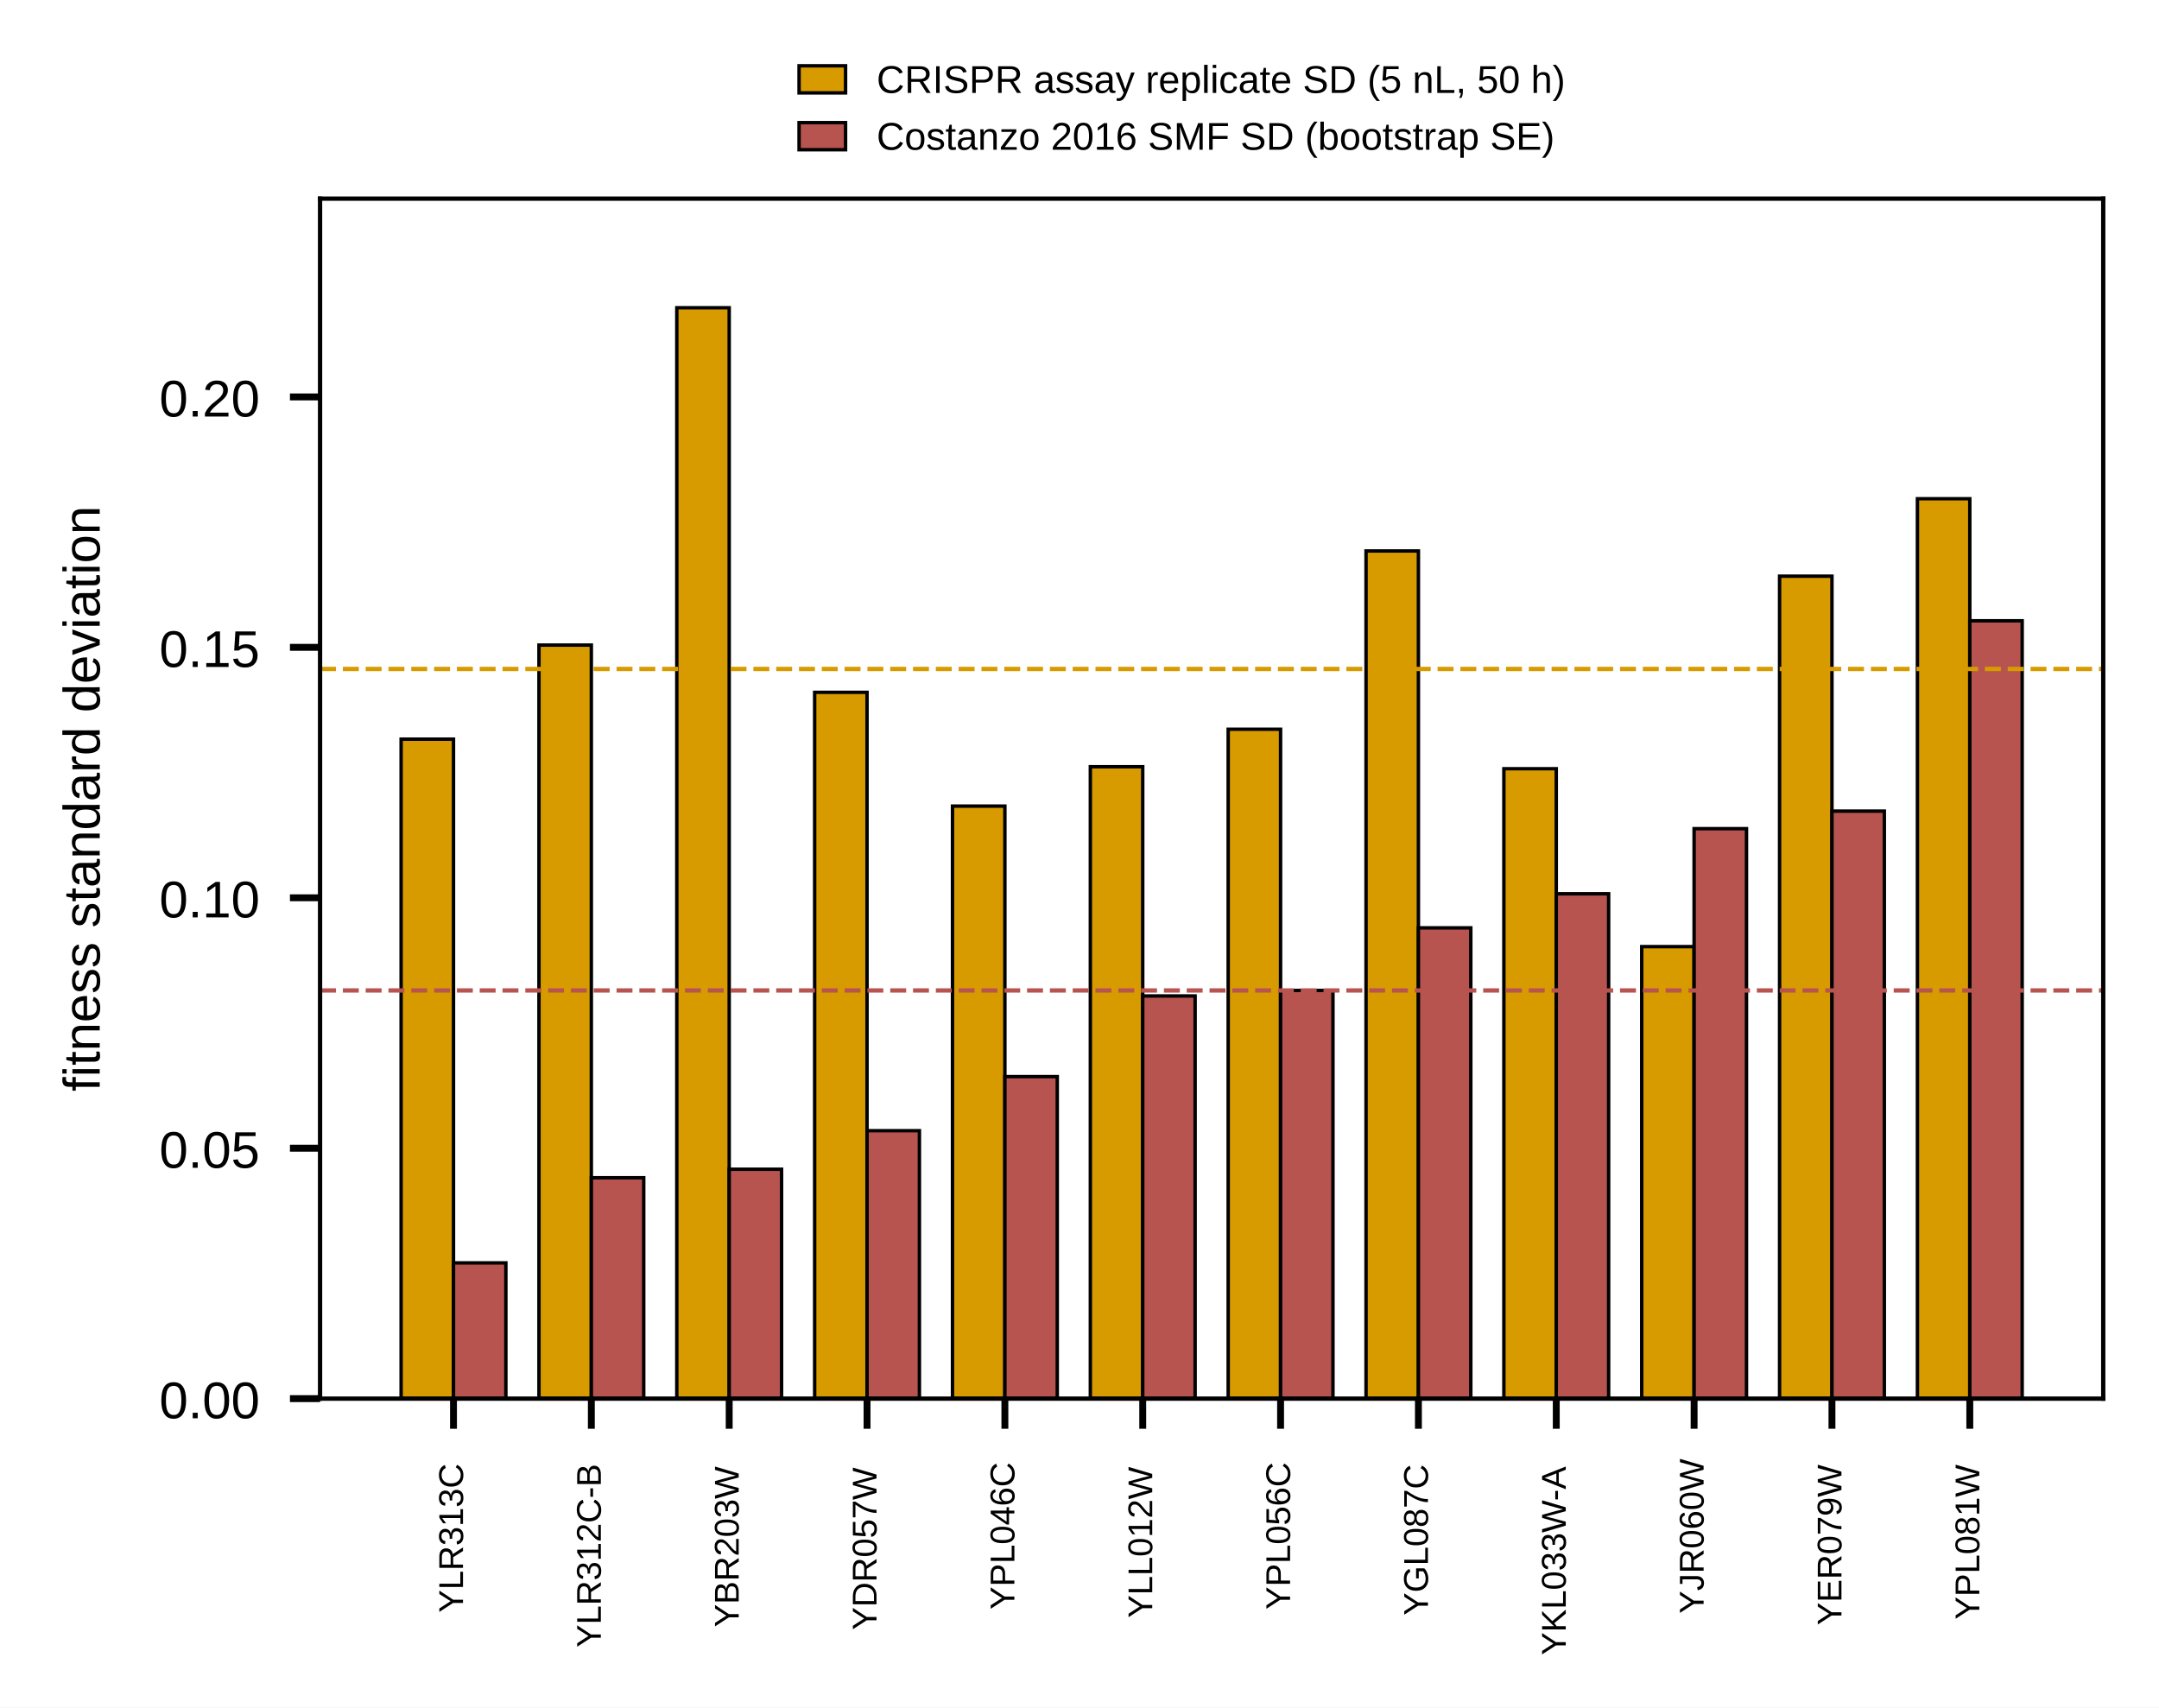
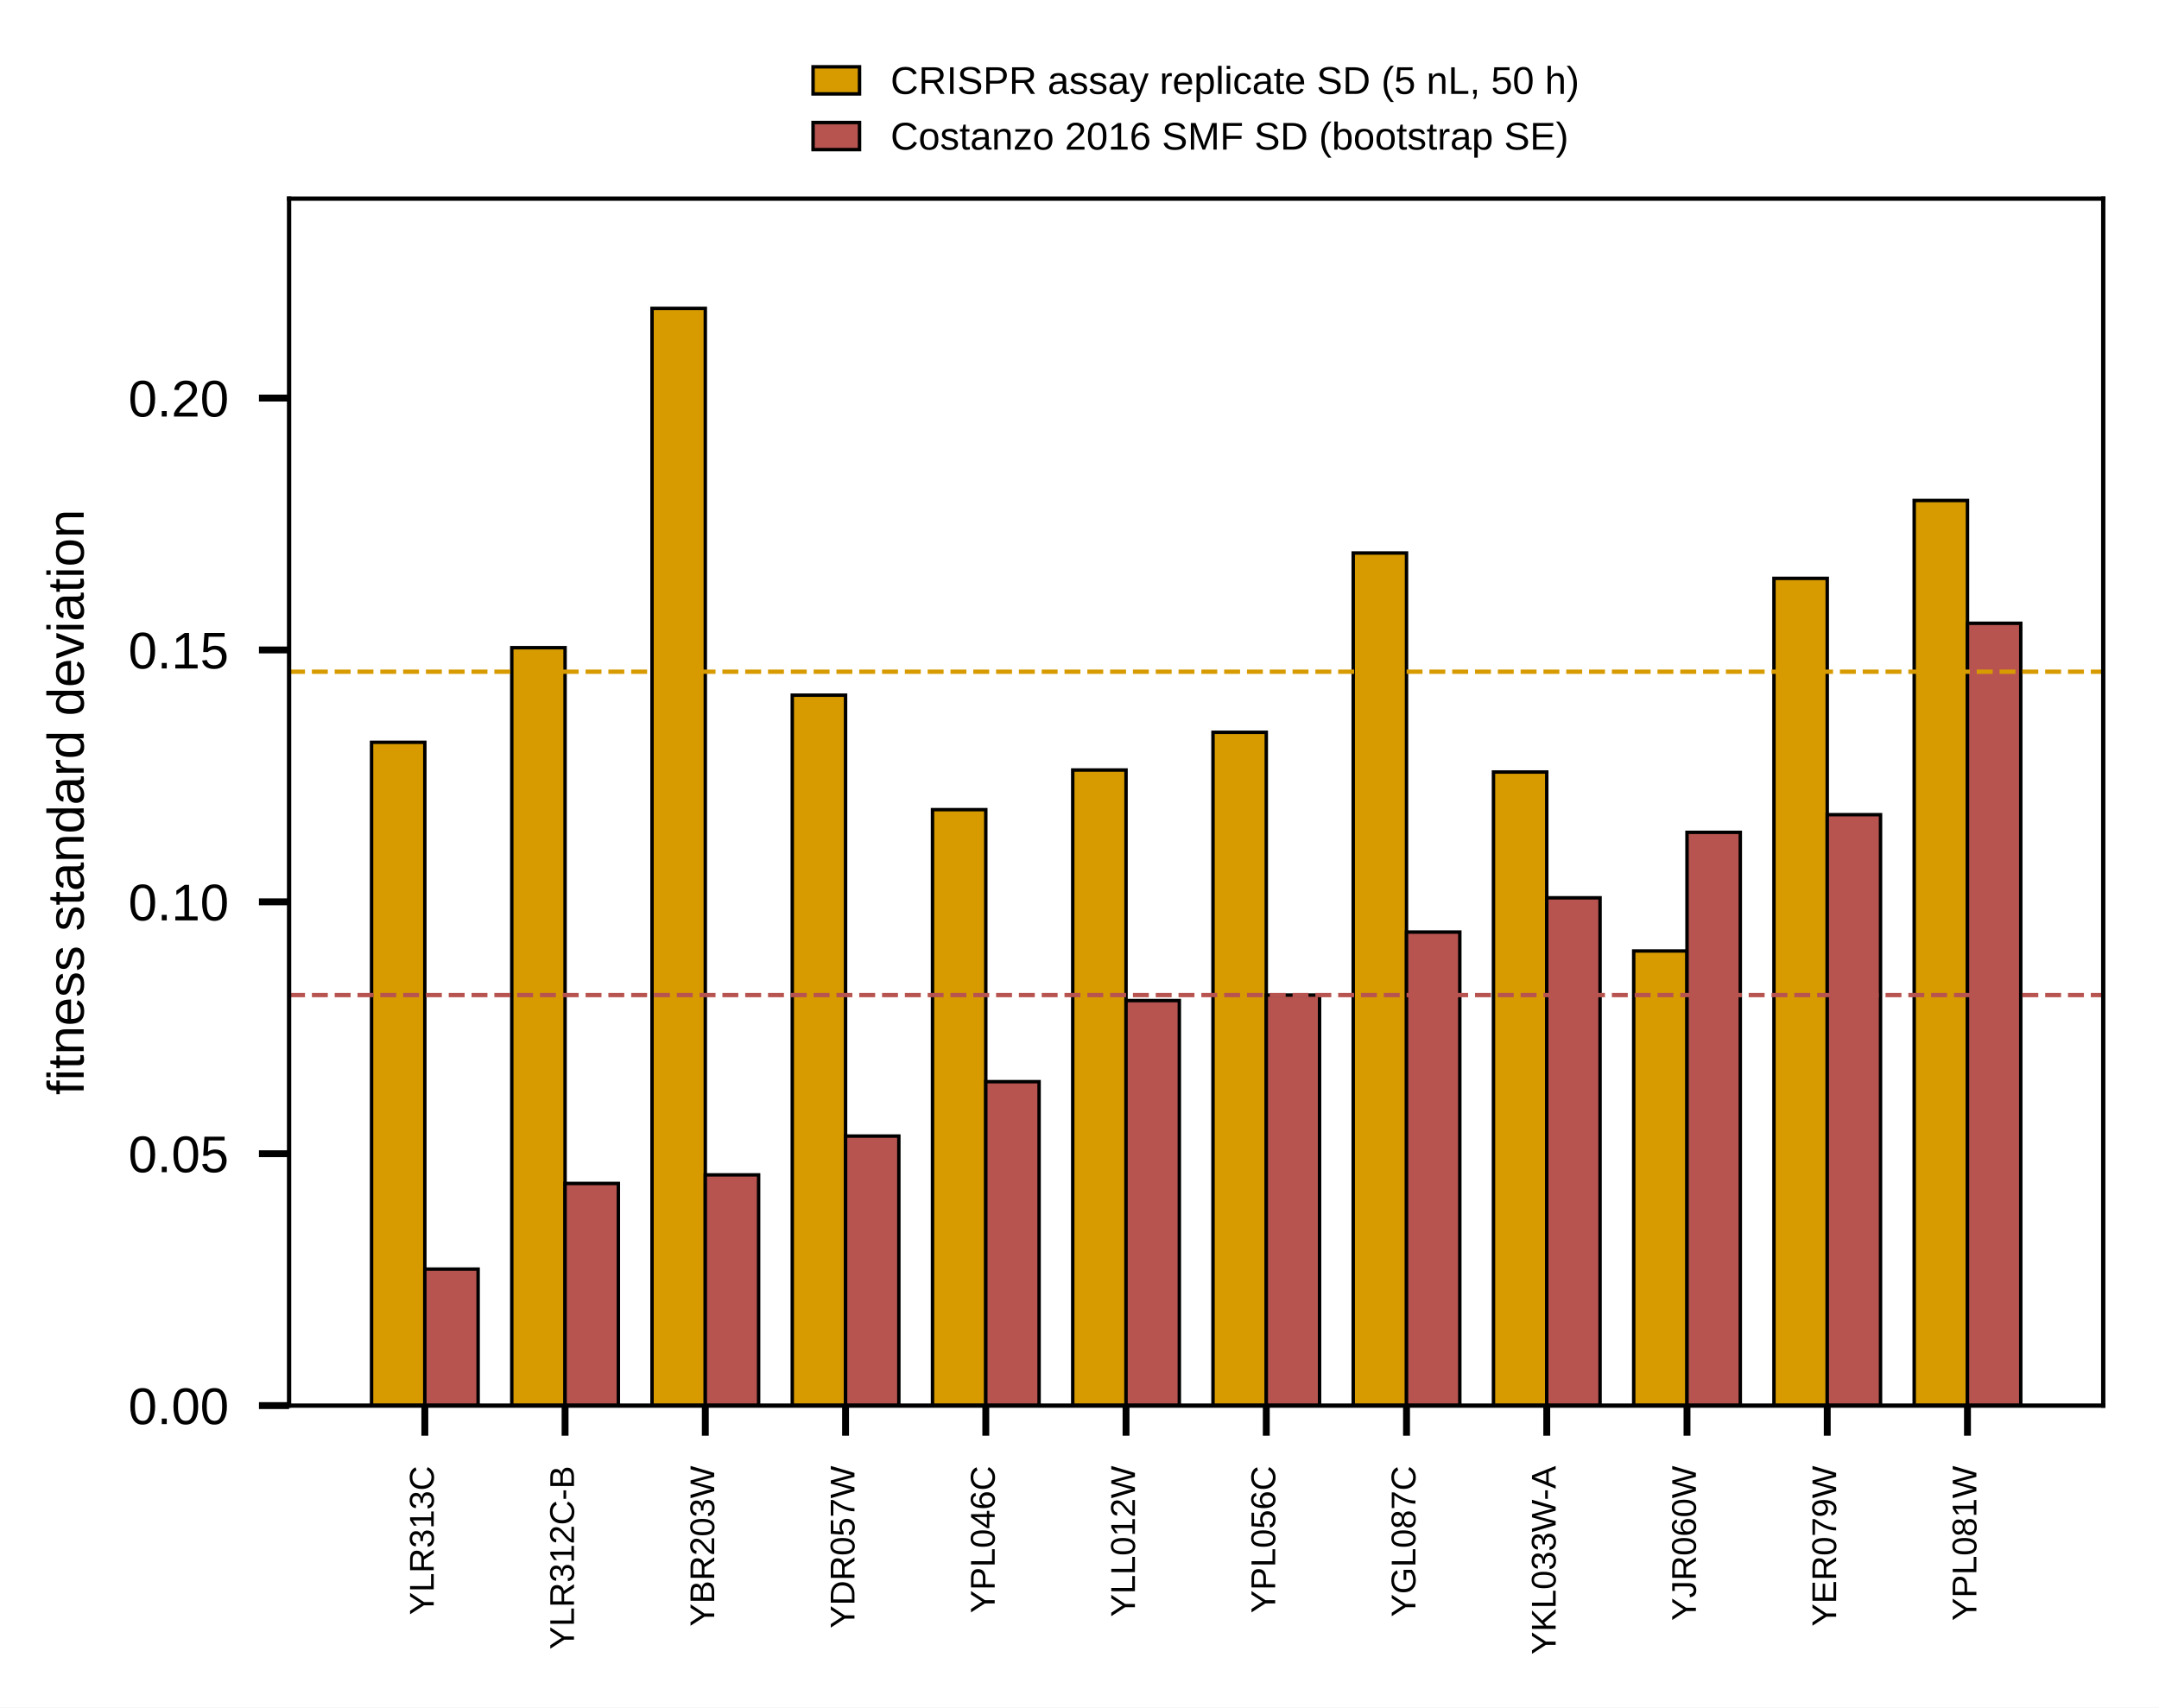
<svg xmlns="http://www.w3.org/2000/svg" xmlns:xlink="http://www.w3.org/1999/xlink" width="348.425" height="275.591" viewBox="0 0 348.425 275.591" version="1.1">
  <g transform="scale(1.388889)">
    <defs>
      <style type="text/css">*{stroke-linejoin: round; stroke-linecap: butt}</style>
    </defs>
    <g id="figure_1">
      <g id="patch_1">
        <path d="M 0 198.425  L 250.866 198.425  L 250.866 0  L 0 0  z " style="fill: #ffffff" />
      </g>
      <g id="axes_1">
        <g id="patch_2">
-           <path d="M 37.19 162.535  L 244.386 162.535  L 244.386 23.084  L 37.19 23.084  z " style="fill: #ffffff" />
+           <path d="M 33.59 163.345  L 244.386 163.345  L 244.386 23.084  L 33.59 23.084  z " style="fill: #ffffff" />
        </g>
        <g id="patch_3">
-           <path d="M 46.608 162.535  L 52.694 162.535  L 52.694 85.897  L 46.608 85.897  z " clip-path="url(#p6d61b32005)" style="fill: #d79b00; stroke: #000000; stroke-width: 0.4; stroke-linejoin: miter" />
+           <path d="M 43.172 163.345  L 49.364 163.345  L 49.364 86.262  L 43.172 86.262  z " clip-path="url(#pdaf0613693)" style="fill: #d79b00; stroke: #000000; stroke-width: 0.4; stroke-linejoin: miter" />
        </g>
        <g id="patch_4">
-           <path d="M 62.625 162.535  L 68.711 162.535  L 68.711 74.964  L 62.625 74.964  z " clip-path="url(#p6d61b32005)" style="fill: #d79b00; stroke: #000000; stroke-width: 0.4; stroke-linejoin: miter" />
+           <path d="M 59.467 163.345  L 65.659 163.345  L 65.659 75.265  L 59.467 75.265  z " clip-path="url(#pdaf0613693)" style="fill: #d79b00; stroke: #000000; stroke-width: 0.4; stroke-linejoin: miter" />
        </g>
        <g id="patch_5">
-           <path d="M 78.642 162.535  L 84.729 162.535  L 84.729 35.761  L 78.642 35.761  z " clip-path="url(#p6d61b32005)" style="fill: #d79b00; stroke: #000000; stroke-width: 0.4; stroke-linejoin: miter" />
+           <path d="M 75.762 163.345  L 81.954 163.345  L 81.954 35.835  L 75.762 35.835  z " clip-path="url(#pdaf0613693)" style="fill: #d79b00; stroke: #000000; stroke-width: 0.4; stroke-linejoin: miter" />
        </g>
        <g id="patch_6">
-           <path d="M 94.659 162.535  L 100.746 162.535  L 100.746 80.454  L 94.659 80.454  z " clip-path="url(#p6d61b32005)" style="fill: #d79b00; stroke: #000000; stroke-width: 0.4; stroke-linejoin: miter" />
+           <path d="M 92.058 163.345  L 98.25 163.345  L 98.25 80.787  L 92.058 80.787  z " clip-path="url(#pdaf0613693)" style="fill: #d79b00; stroke: #000000; stroke-width: 0.4; stroke-linejoin: miter" />
        </g>
        <g id="patch_7">
-           <path d="M 110.676 162.535  L 116.763 162.535  L 116.763 93.678  L 110.676 93.678  z " clip-path="url(#p6d61b32005)" style="fill: #d79b00; stroke: #000000; stroke-width: 0.4; stroke-linejoin: miter" />
+           <path d="M 108.353 163.345  L 114.545 163.345  L 114.545 94.089  L 108.353 94.089  z " clip-path="url(#pdaf0613693)" style="fill: #d79b00; stroke: #000000; stroke-width: 0.4; stroke-linejoin: miter" />
        </g>
        <g id="patch_8">
-           <path d="M 126.693 162.535  L 132.78 162.535  L 132.78 89.1  L 126.693 89.1  z " clip-path="url(#p6d61b32005)" style="fill: #d79b00; stroke: #000000; stroke-width: 0.4; stroke-linejoin: miter" />
+           <path d="M 124.648 163.345  L 130.84 163.345  L 130.84 89.484  L 124.648 89.484  z " clip-path="url(#pdaf0613693)" style="fill: #d79b00; stroke: #000000; stroke-width: 0.4; stroke-linejoin: miter" />
        </g>
        <g id="patch_9">
-           <path d="M 142.71 162.535  L 148.797 162.535  L 148.797 84.743  L 142.71 84.743  z " clip-path="url(#p6d61b32005)" style="fill: #d79b00; stroke: #000000; stroke-width: 0.4; stroke-linejoin: miter" />
+           <path d="M 140.944 163.345  L 147.136 163.345  L 147.136 85.101  L 140.944 85.101  z " clip-path="url(#pdaf0613693)" style="fill: #d79b00; stroke: #000000; stroke-width: 0.4; stroke-linejoin: miter" />
        </g>
        <g id="patch_10">
-           <path d="M 158.727 162.535  L 164.814 162.535  L 164.814 64.026  L 158.727 64.026  z " clip-path="url(#p6d61b32005)" style="fill: #d79b00; stroke: #000000; stroke-width: 0.4; stroke-linejoin: miter" />
+           <path d="M 157.239 163.345  L 163.431 163.345  L 163.431 64.264  L 157.239 64.264  z " clip-path="url(#pdaf0613693)" style="fill: #d79b00; stroke: #000000; stroke-width: 0.4; stroke-linejoin: miter" />
        </g>
        <g id="patch_11">
-           <path d="M 174.744 162.535  L 180.831 162.535  L 180.831 89.332  L 174.744 89.332  z " clip-path="url(#p6d61b32005)" style="fill: #d79b00; stroke: #000000; stroke-width: 0.4; stroke-linejoin: miter" />
+           <path d="M 173.534 163.345  L 179.726 163.345  L 179.726 89.717  L 173.534 89.717  z " clip-path="url(#pdaf0613693)" style="fill: #d79b00; stroke: #000000; stroke-width: 0.4; stroke-linejoin: miter" />
        </g>
        <g id="patch_12">
-           <path d="M 190.761 162.535  L 196.848 162.535  L 196.848 110.006  L 190.761 110.006  z " clip-path="url(#p6d61b32005)" style="fill: #d79b00; stroke: #000000; stroke-width: 0.4; stroke-linejoin: miter" />
+           <path d="M 189.829 163.345  L 196.022 163.345  L 196.022 110.511  L 189.829 110.511  z " clip-path="url(#pdaf0613693)" style="fill: #d79b00; stroke: #000000; stroke-width: 0.4; stroke-linejoin: miter" />
        </g>
        <g id="patch_13">
-           <path d="M 206.778 162.535  L 212.865 162.535  L 212.865 66.957  L 206.778 66.957  z " clip-path="url(#p6d61b32005)" style="fill: #d79b00; stroke: #000000; stroke-width: 0.4; stroke-linejoin: miter" />
+           <path d="M 206.125 163.345  L 212.317 163.345  L 212.317 67.212  L 206.125 67.212  z " clip-path="url(#pdaf0613693)" style="fill: #d79b00; stroke: #000000; stroke-width: 0.4; stroke-linejoin: miter" />
        </g>
        <g id="patch_14">
-           <path d="M 222.795 162.535  L 228.882 162.535  L 228.882 57.957  L 222.795 57.957  z " clip-path="url(#p6d61b32005)" style="fill: #d79b00; stroke: #000000; stroke-width: 0.4; stroke-linejoin: miter" />
+           <path d="M 222.42 163.345  L 228.612 163.345  L 228.612 58.16  L 222.42 58.16  z " clip-path="url(#pdaf0613693)" style="fill: #d79b00; stroke: #000000; stroke-width: 0.4; stroke-linejoin: miter" />
        </g>
        <g id="patch_15">
-           <path d="M 52.694 162.535  L 58.781 162.535  L 58.781 146.762  L 52.694 146.762  z " clip-path="url(#p6d61b32005)" style="fill: #b85450; stroke: #000000; stroke-width: 0.4; stroke-linejoin: miter" />
+           <path d="M 49.364 163.345  L 55.556 163.345  L 55.556 147.48  L 49.364 147.48  z " clip-path="url(#pdaf0613693)" style="fill: #b85450; stroke: #000000; stroke-width: 0.4; stroke-linejoin: miter" />
        </g>
        <g id="patch_16">
-           <path d="M 68.711 162.535  L 74.798 162.535  L 74.798 136.867  L 68.711 136.867  z " clip-path="url(#p6d61b32005)" style="fill: #b85450; stroke: #000000; stroke-width: 0.4; stroke-linejoin: miter" />
+           <path d="M 65.659 163.345  L 71.851 163.345  L 71.851 137.528  L 65.659 137.528  z " clip-path="url(#pdaf0613693)" style="fill: #b85450; stroke: #000000; stroke-width: 0.4; stroke-linejoin: miter" />
        </g>
        <g id="patch_17">
-           <path d="M 84.729 162.535  L 90.815 162.535  L 90.815 135.877  L 84.729 135.877  z " clip-path="url(#p6d61b32005)" style="fill: #b85450; stroke: #000000; stroke-width: 0.4; stroke-linejoin: miter" />
+           <path d="M 81.954 163.345  L 88.147 163.345  L 88.147 136.533  L 81.954 136.533  z " clip-path="url(#pdaf0613693)" style="fill: #b85450; stroke: #000000; stroke-width: 0.4; stroke-linejoin: miter" />
        </g>
        <g id="patch_18">
-           <path d="M 100.746 162.535  L 106.832 162.535  L 106.832 131.396  L 100.746 131.396  z " clip-path="url(#p6d61b32005)" style="fill: #b85450; stroke: #000000; stroke-width: 0.4; stroke-linejoin: miter" />
+           <path d="M 98.25 163.345  L 104.442 163.345  L 104.442 132.025  L 98.25 132.025  z " clip-path="url(#pdaf0613693)" style="fill: #b85450; stroke: #000000; stroke-width: 0.4; stroke-linejoin: miter" />
        </g>
        <g id="patch_19">
-           <path d="M 116.763 162.535  L 122.849 162.535  L 122.849 125.11  L 116.763 125.11  z " clip-path="url(#p6d61b32005)" style="fill: #b85450; stroke: #000000; stroke-width: 0.4; stroke-linejoin: miter" />
+           <path d="M 114.545 163.345  L 120.737 163.345  L 120.737 125.702  L 114.545 125.702  z " clip-path="url(#pdaf0613693)" style="fill: #b85450; stroke: #000000; stroke-width: 0.4; stroke-linejoin: miter" />
        </g>
        <g id="patch_20">
-           <path d="M 132.78 162.535  L 138.866 162.535  L 138.866 115.739  L 132.78 115.739  z " clip-path="url(#p6d61b32005)" style="fill: #b85450; stroke: #000000; stroke-width: 0.4; stroke-linejoin: miter" />
+           <path d="M 130.84 163.345  L 137.033 163.345  L 137.033 116.277  L 130.84 116.277  z " clip-path="url(#pdaf0613693)" style="fill: #b85450; stroke: #000000; stroke-width: 0.4; stroke-linejoin: miter" />
        </g>
        <g id="patch_21">
-           <path d="M 148.797 162.535  L 154.883 162.535  L 154.883 115.098  L 148.797 115.098  z " clip-path="url(#p6d61b32005)" style="fill: #b85450; stroke: #000000; stroke-width: 0.4; stroke-linejoin: miter" />
+           <path d="M 147.136 163.345  L 153.328 163.345  L 153.328 115.633  L 147.136 115.633  z " clip-path="url(#pdaf0613693)" style="fill: #b85450; stroke: #000000; stroke-width: 0.4; stroke-linejoin: miter" />
        </g>
        <g id="patch_22">
-           <path d="M 164.814 162.535  L 170.9 162.535  L 170.9 107.823  L 164.814 107.823  z " clip-path="url(#p6d61b32005)" style="fill: #b85450; stroke: #000000; stroke-width: 0.4; stroke-linejoin: miter" />
+           <path d="M 163.431 163.345  L 169.623 163.345  L 169.623 108.315  L 163.431 108.315  z " clip-path="url(#pdaf0613693)" style="fill: #b85450; stroke: #000000; stroke-width: 0.4; stroke-linejoin: miter" />
        </g>
        <g id="patch_23">
-           <path d="M 180.831 162.535  L 186.917 162.535  L 186.917 103.865  L 180.831 103.865  z " clip-path="url(#p6d61b32005)" style="fill: #b85450; stroke: #000000; stroke-width: 0.4; stroke-linejoin: miter" />
+           <path d="M 179.726 163.345  L 185.919 163.345  L 185.919 104.334  L 179.726 104.334  z " clip-path="url(#pdaf0613693)" style="fill: #b85450; stroke: #000000; stroke-width: 0.4; stroke-linejoin: miter" />
        </g>
        <g id="patch_24">
-           <path d="M 196.848 162.535  L 202.934 162.535  L 202.934 96.298  L 196.848 96.298  z " clip-path="url(#p6d61b32005)" style="fill: #b85450; stroke: #000000; stroke-width: 0.4; stroke-linejoin: miter" />
+           <path d="M 196.022 163.345  L 202.214 163.345  L 202.214 96.724  L 196.022 96.724  z " clip-path="url(#pdaf0613693)" style="fill: #b85450; stroke: #000000; stroke-width: 0.4; stroke-linejoin: miter" />
        </g>
        <g id="patch_25">
-           <path d="M 212.865 162.535  L 218.951 162.535  L 218.951 94.261  L 212.865 94.261  z " clip-path="url(#p6d61b32005)" style="fill: #b85450; stroke: #000000; stroke-width: 0.4; stroke-linejoin: miter" />
+           <path d="M 212.317 163.345  L 218.509 163.345  L 218.509 94.675  L 212.317 94.675  z " clip-path="url(#pdaf0613693)" style="fill: #b85450; stroke: #000000; stroke-width: 0.4; stroke-linejoin: miter" />
        </g>
        <g id="patch_26">
-           <path d="M 228.882 162.535  L 234.968 162.535  L 234.968 72.143  L 228.882 72.143  z " clip-path="url(#p6d61b32005)" style="fill: #b85450; stroke: #000000; stroke-width: 0.4; stroke-linejoin: miter" />
+           <path d="M 228.612 163.345  L 234.804 163.345  L 234.804 72.428  L 228.612 72.428  z " clip-path="url(#pdaf0613693)" style="fill: #b85450; stroke: #000000; stroke-width: 0.4; stroke-linejoin: miter" />
        </g>
        <g id="matplotlib.axis_1">
          <g id="xtick_1">
            <g id="line2d_1">
              <defs>
-                 <path id="m6147527d69" d="M 0 0  L 0 3.5  " style="stroke: #000000; stroke-width: 0.8" />
+                 <path id="m6e0324698a" d="M 0 0  L 0 3.5  " style="stroke: #000000; stroke-width: 0.8" />
              </defs>
              <g>
-                 <use xlink:href="#m6147527d69" x="52.694" y="162.535" style="stroke: #000000; stroke-width: 0.8" />
+                 <use xlink:href="#m6e0324698a" x="49.364" y="163.345" style="stroke: #000000; stroke-width: 0.8" />
              </g>
            </g>
            <g id="text_1">
-               <text style="font-size: 4px; font-family: 'Arial'" transform="translate(53.79822 187.4146) rotate(-90)">YLR313C</text>
+               <text style="font-size: 4px; font-family: 'Arial'" transform="translate(50.39792 187.6883) rotate(-90)">YLR313C</text>
            </g>
          </g>
          <g id="xtick_2">
            <g id="line2d_2">
              <g>
-                 <use xlink:href="#m6147527d69" x="68.711" y="162.535" style="stroke: #000000; stroke-width: 0.8" />
+                 <use xlink:href="#m6e0324698a" x="65.659" y="163.345" style="stroke: #000000; stroke-width: 0.8" />
              </g>
            </g>
            <g id="text_2">
-               <text style="font-size: 4px; font-family: 'Arial'" transform="translate(69.81524 191.4571) rotate(-90)">YLR312C-B</text>
+               <text style="font-size: 4px; font-family: 'Arial'" transform="translate(66.69323 191.6883) rotate(-90)">YLR312C-B</text>
            </g>
          </g>
          <g id="xtick_3">
            <g id="line2d_3">
              <g>
-                 <use xlink:href="#m6147527d69" x="84.729" y="162.535" style="stroke: #000000; stroke-width: 0.8" />
+                 <use xlink:href="#m6e0324698a" x="81.954" y="163.345" style="stroke: #000000; stroke-width: 0.8" />
              </g>
            </g>
            <g id="text_3">
-               <text style="font-size: 4px; font-family: 'Arial'" transform="translate(85.83226 189.0921) rotate(-90)">YBR203W</text>
+               <text style="font-size: 4px; font-family: 'Arial'" transform="translate(82.98855 189.0189) rotate(-90)">YBR203W</text>
            </g>
          </g>
          <g id="xtick_4">
            <g id="line2d_4">
              <g>
-                 <use xlink:href="#m6147527d69" x="100.746" y="162.535" style="stroke: #000000; stroke-width: 0.8" />
+                 <use xlink:href="#m6e0324698a" x="98.25" y="163.345" style="stroke: #000000; stroke-width: 0.8" />
              </g>
            </g>
            <g id="text_4">
-               <text style="font-size: 4px; font-family: 'Arial'" transform="translate(101.8493 189.4277) rotate(-90)">YDR057W</text>
+               <text style="font-size: 4px; font-family: 'Arial'" transform="translate(99.28386 189.2396) rotate(-90)">YDR057W</text>
            </g>
          </g>
          <g id="xtick_5">
            <g id="line2d_5">
              <g>
-                 <use xlink:href="#m6147527d69" x="116.763" y="162.535" style="stroke: #000000; stroke-width: 0.8" />
+                 <use xlink:href="#m6e0324698a" x="114.545" y="163.345" style="stroke: #000000; stroke-width: 0.8" />
              </g>
            </g>
            <g id="text_5">
-               <text style="font-size: 4px; font-family: 'Arial'" transform="translate(117.8663 187.0471) rotate(-90)">YPL046C</text>
+               <text style="font-size: 4px; font-family: 'Arial'" transform="translate(115.5792 187.4677) rotate(-90)">YPL046C</text>
            </g>
          </g>
          <g id="xtick_6">
            <g id="line2d_6">
              <g>
-                 <use xlink:href="#m6147527d69" x="132.78" y="162.535" style="stroke: #000000; stroke-width: 0.8" />
+                 <use xlink:href="#m6e0324698a" x="130.84" y="163.345" style="stroke: #000000; stroke-width: 0.8" />
              </g>
            </g>
            <g id="text_6">
-               <text style="font-size: 4px; font-family: 'Arial'" transform="translate(133.8833 188.0258) rotate(-90)">YLL012W</text>
+               <text style="font-size: 4px; font-family: 'Arial'" transform="translate(131.8745 187.9108) rotate(-90)">YLL012W</text>
            </g>
          </g>
          <g id="xtick_7">
            <g id="line2d_7">
              <g>
-                 <use xlink:href="#m6147527d69" x="148.797" y="162.535" style="stroke: #000000; stroke-width: 0.8" />
+                 <use xlink:href="#m6e0324698a" x="147.136" y="163.345" style="stroke: #000000; stroke-width: 0.8" />
              </g>
            </g>
            <g id="text_7">
-               <text style="font-size: 4px; font-family: 'Arial'" transform="translate(149.9003 187.0471) rotate(-90)">YPL056C</text>
+               <text style="font-size: 4px; font-family: 'Arial'" transform="translate(148.1698 187.4677) rotate(-90)">YPL056C</text>
            </g>
          </g>
          <g id="xtick_8">
            <g id="line2d_8">
              <g>
-                 <use xlink:href="#m6147527d69" x="164.814" y="162.535" style="stroke: #000000; stroke-width: 0.8" />
+                 <use xlink:href="#m6e0324698a" x="163.431" y="163.345" style="stroke: #000000; stroke-width: 0.8" />
              </g>
            </g>
            <g id="text_8">
-               <text style="font-size: 4px; font-family: 'Arial'" transform="translate(165.9173 187.7346) rotate(-90)">YGL087C</text>
+               <text style="font-size: 4px; font-family: 'Arial'" transform="translate(164.4651 187.9108) rotate(-90)">YGL087C</text>
            </g>
          </g>
          <g id="xtick_9">
            <g id="line2d_9">
              <g>
-                 <use xlink:href="#m6147527d69" x="180.831" y="162.535" style="stroke: #000000; stroke-width: 0.8" />
+                 <use xlink:href="#m6e0324698a" x="179.726" y="163.345" style="stroke: #000000; stroke-width: 0.8" />
              </g>
            </g>
            <g id="text_9">
-               <text style="font-size: 4px; font-family: 'Arial'" transform="translate(181.9344 192.3496) rotate(-90)">YKL033W-A</text>
+               <text style="font-size: 4px; font-family: 'Arial'" transform="translate(180.7604 192.2846) rotate(-90)">YKL033W-A</text>
            </g>
          </g>
          <g id="xtick_10">
            <g id="line2d_10">
              <g>
-                 <use xlink:href="#m6147527d69" x="196.848" y="162.535" style="stroke: #000000; stroke-width: 0.8" />
+                 <use xlink:href="#m6e0324698a" x="196.022" y="163.345" style="stroke: #000000; stroke-width: 0.8" />
              </g>
            </g>
            <g id="text_10">
-               <text style="font-size: 4px; font-family: 'Arial'" transform="translate(197.9514 187.5277) rotate(-90)">YJR060W</text>
+               <text style="font-size: 4px; font-family: 'Arial'" transform="translate(197.0557 188.3508) rotate(-90)">YJR060W</text>
            </g>
          </g>
          <g id="xtick_11">
            <g id="line2d_11">
              <g>
-                 <use xlink:href="#m6147527d69" x="212.865" y="162.535" style="stroke: #000000; stroke-width: 0.8" />
+                 <use xlink:href="#m6e0324698a" x="212.317" y="163.345" style="stroke: #000000; stroke-width: 0.8" />
              </g>
            </g>
            <g id="text_11">
-               <text style="font-size: 4px; font-family: 'Arial'" transform="translate(213.9684 188.8752) rotate(-90)">YER079W</text>
+               <text style="font-size: 4px; font-family: 'Arial'" transform="translate(213.351 189.0189) rotate(-90)">YER079W</text>
            </g>
          </g>
          <g id="xtick_12">
            <g id="line2d_12">
              <g>
-                 <use xlink:href="#m6147527d69" x="228.882" y="162.535" style="stroke: #000000; stroke-width: 0.8" />
+                 <use xlink:href="#m6e0324698a" x="228.612" y="163.345" style="stroke: #000000; stroke-width: 0.8" />
              </g>
            </g>
            <g id="text_12">
-               <text style="font-size: 4px; font-family: 'Arial'" transform="translate(229.9854 188.2089) rotate(-90)">YPL081W</text>
+               <text style="font-size: 4px; font-family: 'Arial'" transform="translate(229.6463 188.3546) rotate(-90)">YPL081W</text>
            </g>
          </g>
        </g>
        <g id="matplotlib.axis_2">
          <g id="ytick_1">
            <g id="line2d_13">
              <defs>
-                 <path id="m0076dbf248" d="M 0 0  L -3.5 0  " style="stroke: #000000; stroke-width: 0.8" />
+                 <path id="mb3f189ccb0" d="M 0 0  L -3.5 0  " style="stroke: #000000; stroke-width: 0.8" />
              </defs>
              <g>
-                 <use xlink:href="#m0076dbf248" x="37.19" y="162.535" style="stroke: #000000; stroke-width: 0.8" />
+                 <use xlink:href="#mb3f189ccb0" x="33.59" y="163.345" style="stroke: #000000; stroke-width: 0.8" />
              </g>
            </g>
            <g id="text_13">
-               <text style="font-size: 6px; font-family: 'Arial'; text-anchor: end" x="30.19" y="164.815" transform="rotate(-0 30.19 164.8147)">0.00</text>
+               <text style="font-size: 6px; font-family: 'Arial'; text-anchor: end" x="26.59" y="165.493" transform="rotate(-0 26.59 165.4925)">0.00</text>
            </g>
          </g>
          <g id="ytick_2">
            <g id="line2d_14">
              <g>
-                 <use xlink:href="#m0076dbf248" x="37.19" y="133.433" style="stroke: #000000; stroke-width: 0.8" />
+                 <use xlink:href="#mb3f189ccb0" x="33.59" y="134.074" style="stroke: #000000; stroke-width: 0.8" />
              </g>
            </g>
            <g id="text_14">
-               <text style="font-size: 6px; font-family: 'Arial'; text-anchor: end" x="30.19" y="135.712" transform="rotate(-0 30.19 135.7124)">0.05</text>
+               <text style="font-size: 6px; font-family: 'Arial'; text-anchor: end" x="26.59" y="136.221" transform="rotate(-0 26.59 136.2212)">0.05</text>
            </g>
          </g>
          <g id="ytick_3">
            <g id="line2d_15">
              <g>
-                 <use xlink:href="#m0076dbf248" x="37.19" y="104.331" style="stroke: #000000; stroke-width: 0.8" />
+                 <use xlink:href="#mb3f189ccb0" x="33.59" y="104.802" style="stroke: #000000; stroke-width: 0.8" />
              </g>
            </g>
            <g id="text_15">
-               <text style="font-size: 6px; font-family: 'Arial'; text-anchor: end" x="30.19" y="106.61" transform="rotate(-0 30.19 106.6101)">0.10</text>
+               <text style="font-size: 6px; font-family: 'Arial'; text-anchor: end" x="26.59" y="106.95" transform="rotate(-0 26.59 106.9498)">0.10</text>
            </g>
          </g>
          <g id="ytick_4">
            <g id="line2d_16">
              <g>
-                 <use xlink:href="#m0076dbf248" x="37.19" y="75.228" style="stroke: #000000; stroke-width: 0.8" />
+                 <use xlink:href="#mb3f189ccb0" x="33.59" y="75.531" style="stroke: #000000; stroke-width: 0.8" />
              </g>
            </g>
            <g id="text_16">
-               <text style="font-size: 6px; font-family: 'Arial'; text-anchor: end" x="30.19" y="77.508" transform="rotate(-0 30.19 77.5078)">0.15</text>
+               <text style="font-size: 6px; font-family: 'Arial'; text-anchor: end" x="26.59" y="77.678" transform="rotate(-0 26.59 77.67849)">0.15</text>
            </g>
          </g>
          <g id="ytick_5">
            <g id="line2d_17">
              <g>
-                 <use xlink:href="#m0076dbf248" x="37.19" y="46.126" style="stroke: #000000; stroke-width: 0.8" />
+                 <use xlink:href="#mb3f189ccb0" x="33.59" y="46.26" style="stroke: #000000; stroke-width: 0.8" />
              </g>
            </g>
            <g id="text_17">
-               <text style="font-size: 6px; font-family: 'Arial'; text-anchor: end" x="30.19" y="48.405" transform="rotate(-0 30.19 48.40549)">0.20</text>
+               <text style="font-size: 6px; font-family: 'Arial'; text-anchor: end" x="26.59" y="48.407" transform="rotate(-0 26.59 48.40714)">0.20</text>
            </g>
          </g>
          <g id="text_18">
-             <text style="font-size: 6px; font-family: 'Arial'; text-anchor: middle" x="11.583" y="92.81" transform="rotate(-90 11.58281 92.80957)">fitness standard deviation</text>
+             <text style="font-size: 6px; font-family: 'Arial'; text-anchor: middle" x="9.721" y="93.215" transform="rotate(-90 9.720938 93.21457)">fitness standard deviation</text>
          </g>
        </g>
        <g id="line2d_18">
-           <path d="M 37.19 77.74  L 244.386 77.74  " clip-path="url(#p6d61b32005)" style="fill: none; stroke-dasharray: 1.85,0.8; stroke-dashoffset: 0; stroke: #d79b00; stroke-width: 0.5" />
+           <path d="M 33.59 78.057  L 244.386 78.057  " clip-path="url(#pdaf0613693)" style="fill: none; stroke-dasharray: 1.85,0.8; stroke-dashoffset: 0; stroke: #d79b00; stroke-width: 0.5" />
        </g>
        <g id="line2d_19">
-           <path d="M 37.19 115.103  L 244.386 115.103  " clip-path="url(#p6d61b32005)" style="fill: none; stroke-dasharray: 1.85,0.8; stroke-dashoffset: 0; stroke: #b85450; stroke-width: 0.5" />
+           <path d="M 33.59 115.638  L 244.386 115.638  " clip-path="url(#pdaf0613693)" style="fill: none; stroke-dasharray: 1.85,0.8; stroke-dashoffset: 0; stroke: #b85450; stroke-width: 0.5" />
        </g>
        <g id="patch_27">
-           <path d="M 37.19 162.535  L 37.19 23.084  " style="fill: none; stroke: #000000; stroke-width: 0.5; stroke-linejoin: miter; stroke-linecap: square" />
+           <path d="M 33.59 163.345  L 33.59 23.084  " style="fill: none; stroke: #000000; stroke-width: 0.5; stroke-linejoin: miter; stroke-linecap: square" />
        </g>
        <g id="patch_28">
-           <path d="M 244.386 162.535  L 244.386 23.084  " style="fill: none; stroke: #000000; stroke-width: 0.5; stroke-linejoin: miter; stroke-linecap: square" />
+           <path d="M 244.386 163.345  L 244.386 23.084  " style="fill: none; stroke: #000000; stroke-width: 0.5; stroke-linejoin: miter; stroke-linecap: square" />
        </g>
        <g id="patch_29">
-           <path d="M 37.19 162.535  L 244.386 162.535  " style="fill: none; stroke: #000000; stroke-width: 0.5; stroke-linejoin: miter; stroke-linecap: square" />
+           <path d="M 33.59 163.345  L 244.386 163.345  " style="fill: none; stroke: #000000; stroke-width: 0.5; stroke-linejoin: miter; stroke-linecap: square" />
        </g>
        <g id="patch_30">
-           <path d="M 37.19 23.084  L 244.386 23.084  " style="fill: none; stroke: #000000; stroke-width: 0.5; stroke-linejoin: miter; stroke-linecap: square" />
+           <path d="M 33.59 23.084  L 244.386 23.084  " style="fill: none; stroke: #000000; stroke-width: 0.5; stroke-linejoin: miter; stroke-linecap: square" />
        </g>
        <g id="legend_1">
          <g id="patch_31">
-             <path d="M 92.85 10.796  L 98.25 10.796  L 98.25 7.646  L 92.85 7.646  z " style="fill: #d79b00; stroke: #000000; stroke-width: 0.4; stroke-linejoin: miter" />
+             <path d="M 94.473 10.913  L 99.873 10.913  L 99.873 7.763  L 94.473 7.763  z " style="fill: #d79b00; stroke: #000000; stroke-width: 0.4; stroke-linejoin: miter" />
          </g>
          <g id="text_19">
-             <text style="font-size: 4.5px; font-family: 'Arial'; text-anchor: start" x="101.85" y="10.796" transform="rotate(-0 101.8504 10.79566)">CRISPR assay replicate SD (5 nL, 50 h)</text>
+             <text style="font-size: 4.5px; font-family: 'Arial'; text-anchor: start" x="103.473" y="10.913" transform="rotate(-0 103.4732 10.91255)">CRISPR assay replicate SD (5 nL, 50 h)</text>
          </g>
          <g id="patch_32">
-             <path d="M 92.85 17.401  L 98.25 17.401  L 98.25 14.251  L 92.85 14.251  z " style="fill: #b85450; stroke: #000000; stroke-width: 0.4; stroke-linejoin: miter" />
+             <path d="M 94.473 17.386  L 99.873 17.386  L 99.873 14.236  L 94.473 14.236  z " style="fill: #b85450; stroke: #000000; stroke-width: 0.4; stroke-linejoin: miter" />
          </g>
          <g id="text_20">
-             <text style="font-size: 4.5px; font-family: 'Arial'; text-anchor: start" x="101.85" y="17.401" transform="rotate(-0 101.8504 17.40082)">Costanzo 2016 SMF SD (bootstrap SE)</text>
+             <text style="font-size: 4.5px; font-family: 'Arial'; text-anchor: start" x="103.473" y="17.386" transform="rotate(-0 103.4732 17.38552)">Costanzo 2016 SMF SD (bootstrap SE)</text>
          </g>
        </g>
      </g>
    </g>
    <defs>
-       <clipPath id="p6d61b32005">
-         <rect x="37.19" y="23.084" width="207.196" height="139.451" />
+       <clipPath id="pdaf0613693">
+         <rect x="33.59" y="23.084" width="210.796" height="140.261" />
      </clipPath>
    </defs>
  </g>
</svg>
